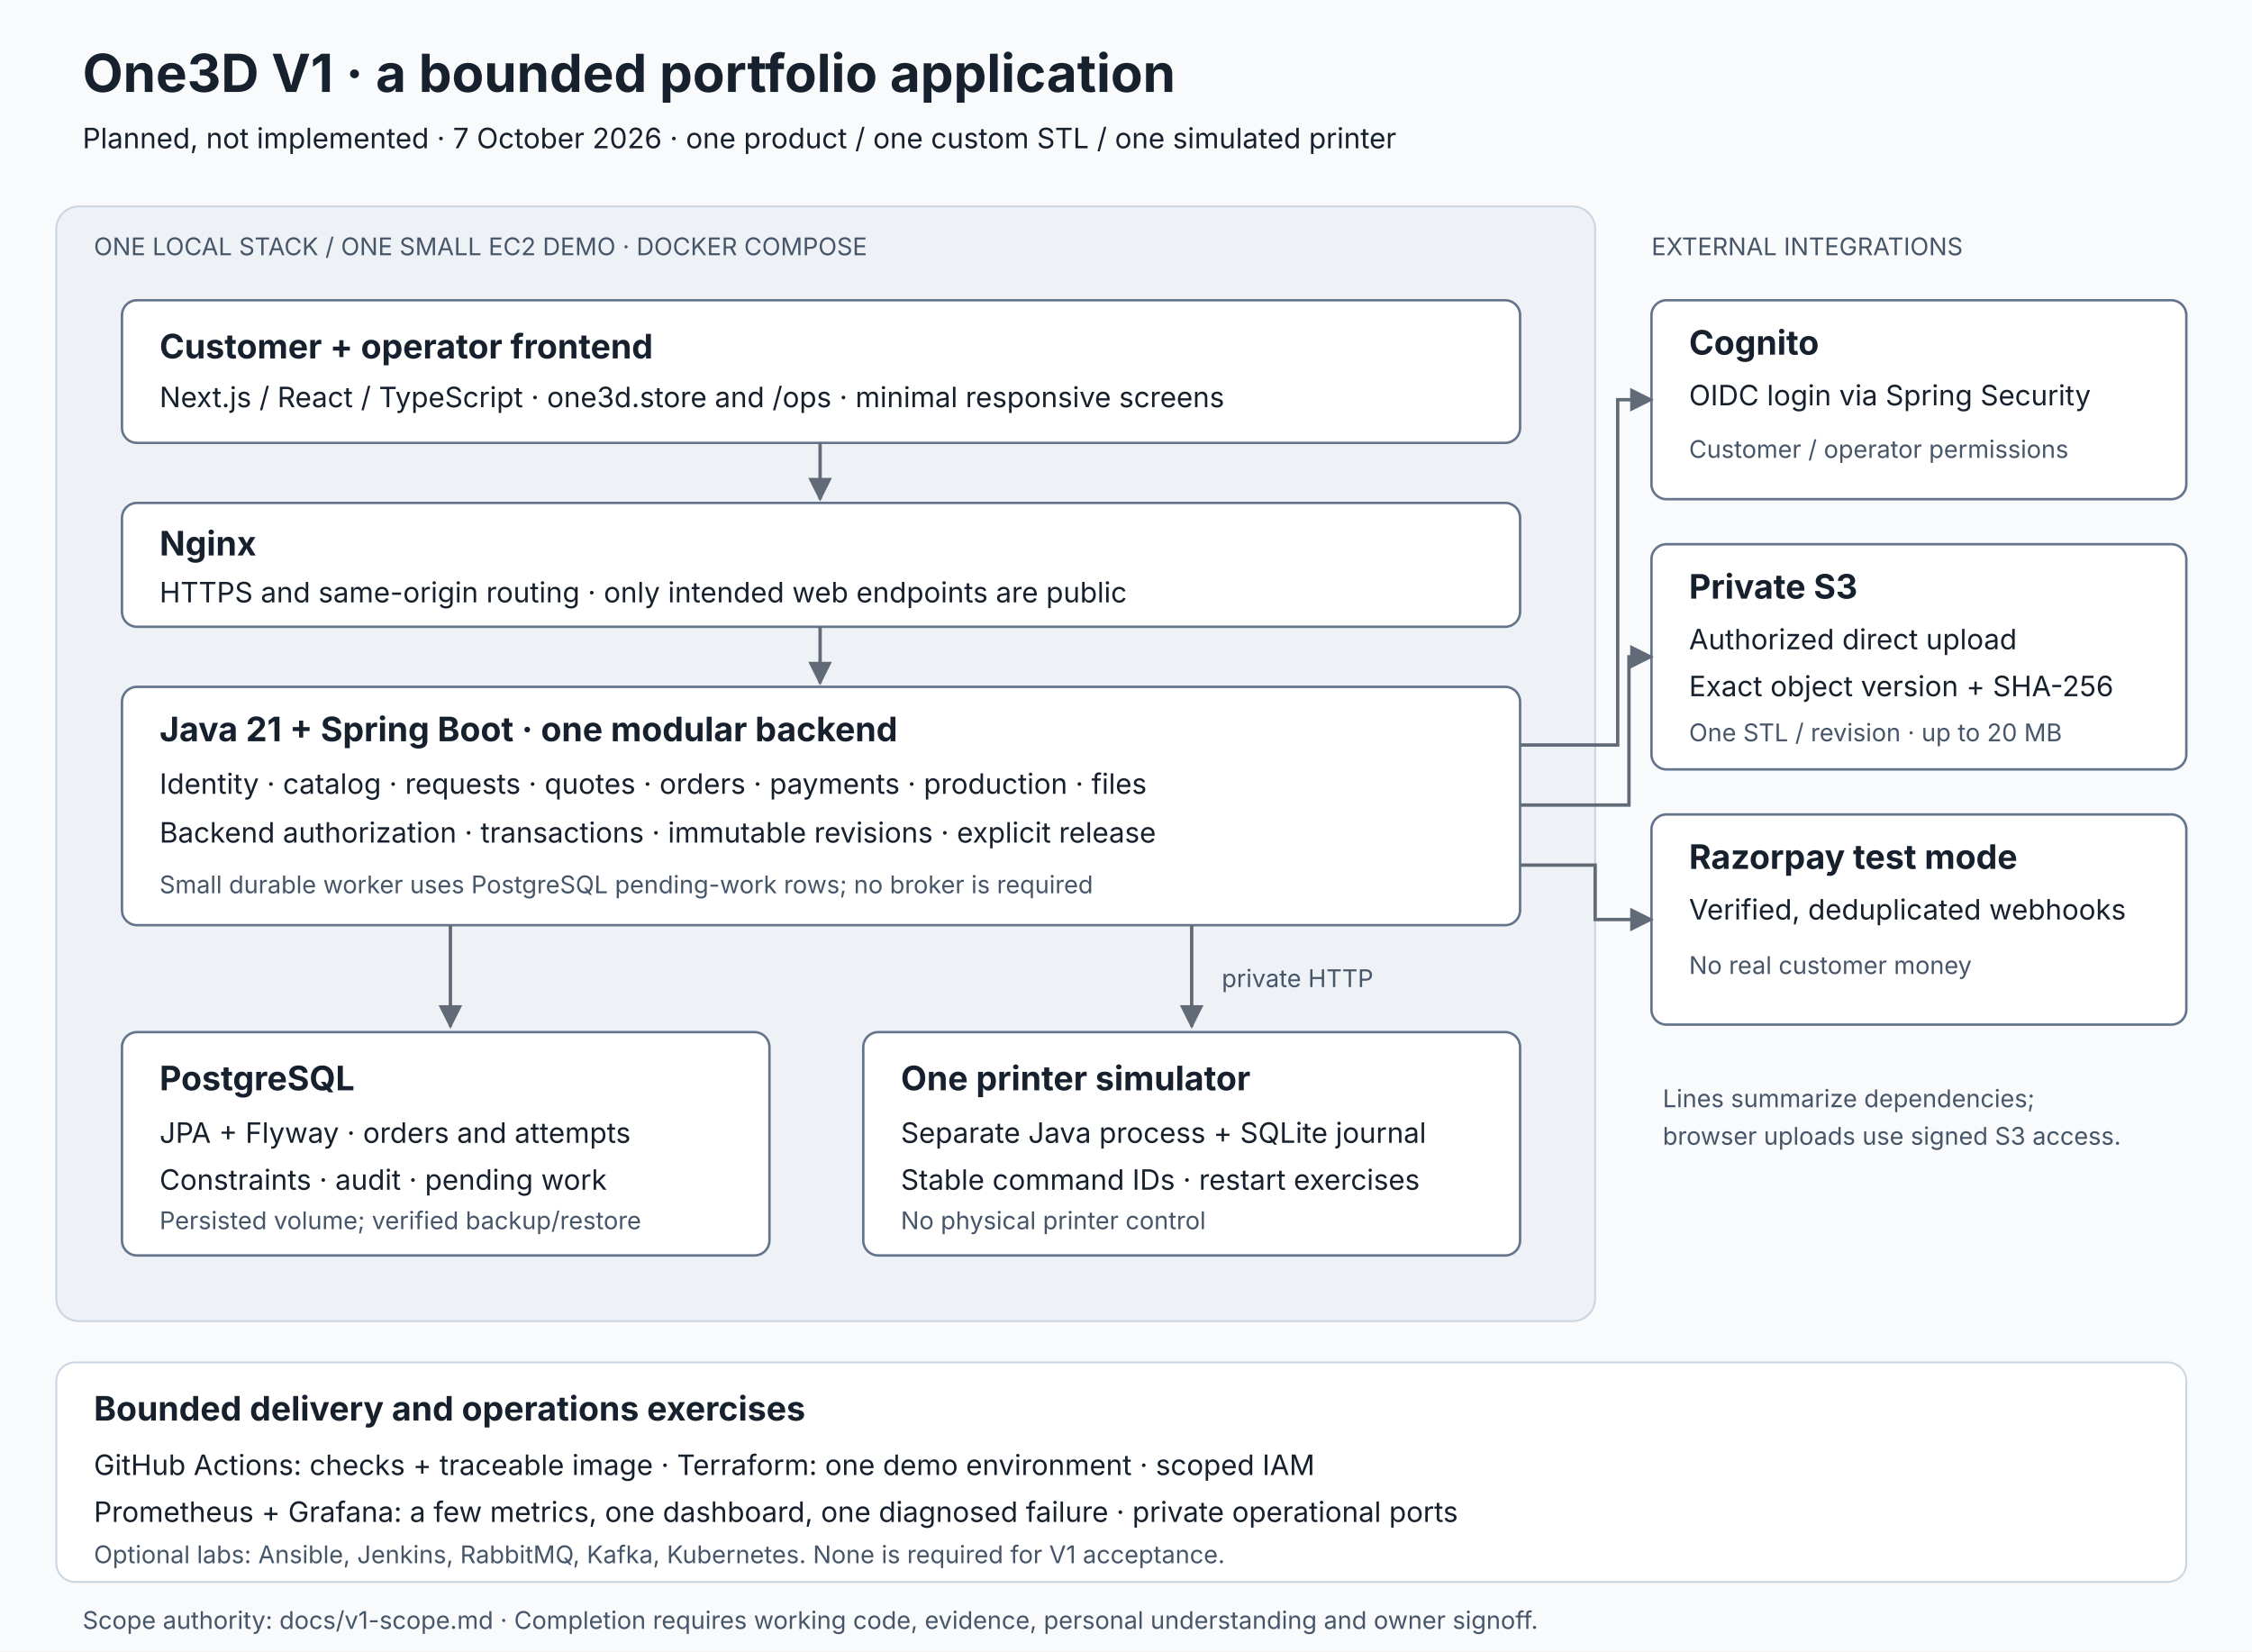
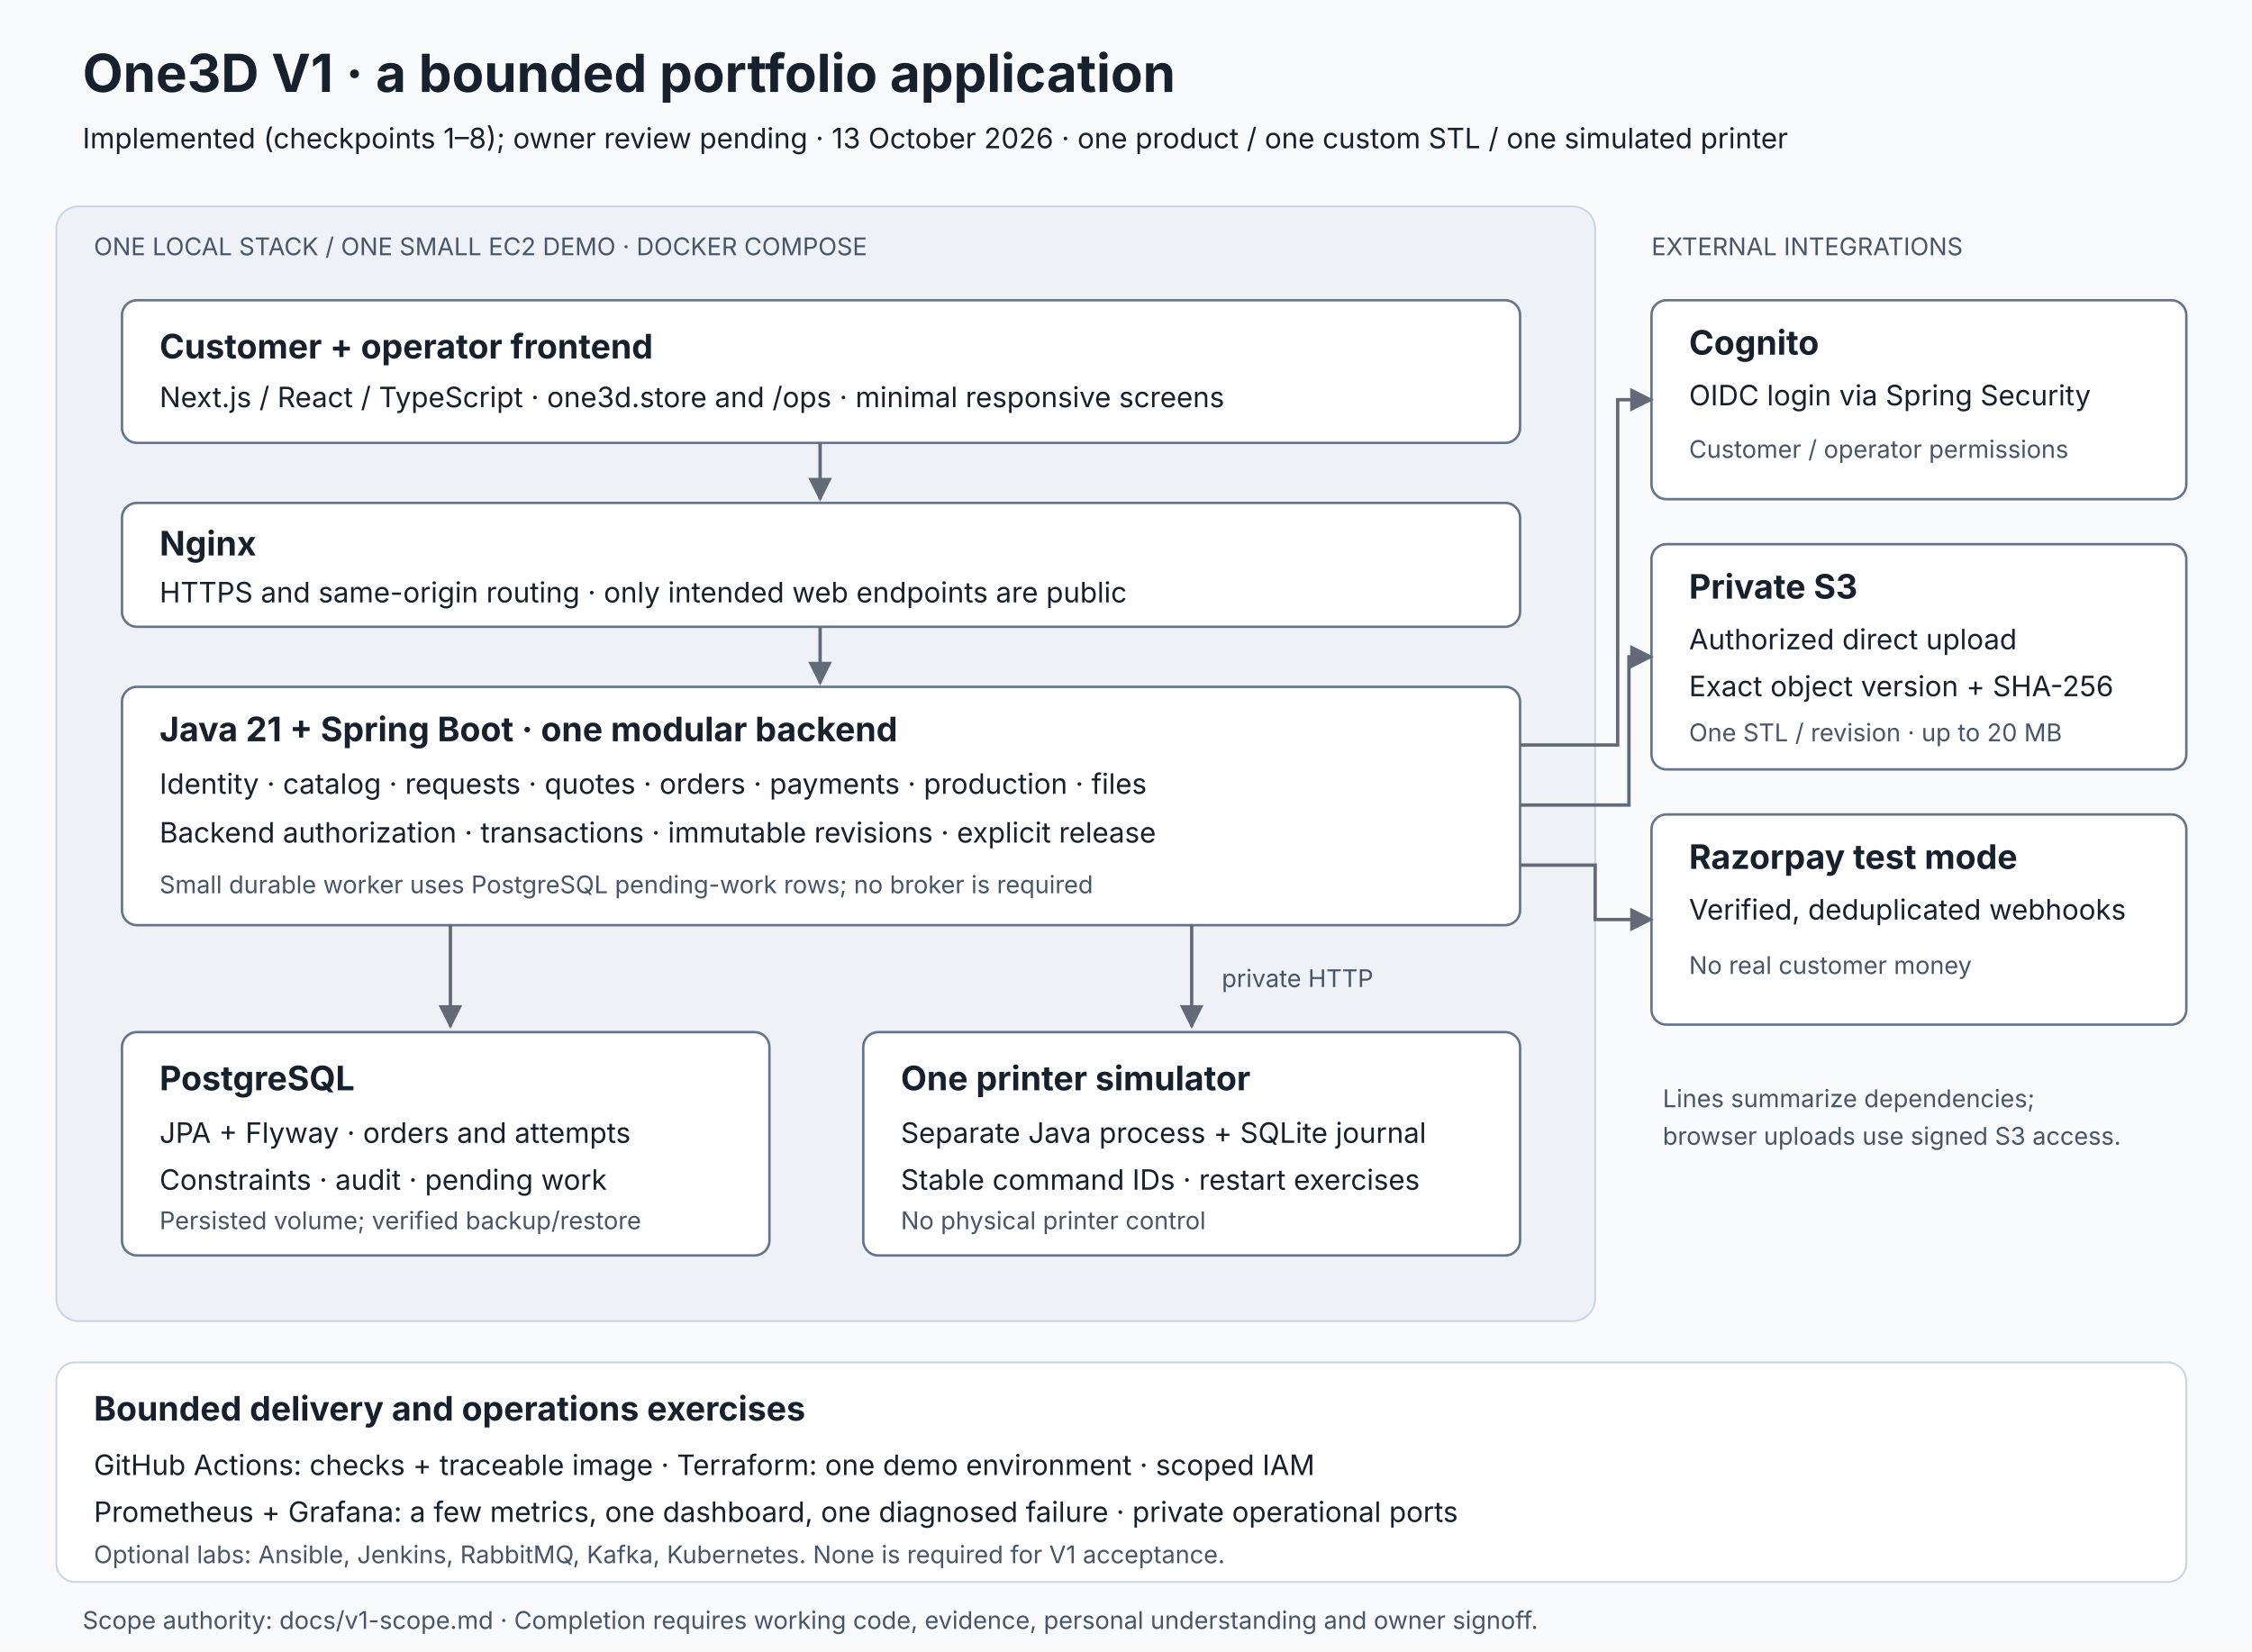
<svg xmlns="http://www.w3.org/2000/svg" width="1200" height="880" viewBox="0 0 1200 880" role="img" aria-labelledby="title desc">
  <defs>
    <marker id="arrow" viewBox="0 0 10 10" refX="9" refY="5" markerWidth="7" markerHeight="7" orient="auto-start-reverse">
      <path d="M0 0 L10 5 L0 10 Z" fill="#626a78" />
    </marker>
    <style>
      text { font-family: -apple-system, BlinkMacSystemFont, 'Segoe UI', sans-serif; fill: #17212e; }
      .heading { font-size: 28px; font-weight: 700; }
      .title { font-size: 18px; font-weight: 650; }
      .body { font-size: 15px; }
      .small { font-size: 13px; fill: #475569; }
      .box { fill: #fff; stroke: #64748b; stroke-width: 1.3; rx: 8; }
      .line { fill: none; stroke: #626a78; stroke-width: 1.8; marker-end: url(#arrow); }
    </style>
  </defs>
  <rect width="1200" height="880" fill="#f8fafc" />
  <text class="heading" x="44" y="49">One3D V1 · a bounded portfolio application</text>
-   <text class="body" x="44" y="79">Planned, not implemented · 7 October 2026 · one product / one custom STL / one simulated printer</text>
+   <text class="body" x="44" y="79">Implemented (checkpoints 1–8); owner review pending · 13 October 2026 · one product / one custom STL / one simulated printer</text>
  <rect x="30" y="110" width="820" height="594" rx="12" fill="#eef2f6" stroke="#cbd5e1" />
  <text class="small" x="50" y="136">ONE LOCAL STACK / ONE SMALL EC2 DEMO · DOCKER COMPOSE</text>
  <rect class="box" x="65" y="160" width="745" height="76" />
  <text class="title" x="85" y="191">Customer + operator frontend</text>
  <text class="body" x="85" y="217">Next.js / React / TypeScript · one3d.store and /ops · minimal responsive screens</text>
  <path class="line" d="M437 236 V266" />
  <rect class="box" x="65" y="268" width="745" height="66" />
  <text class="title" x="85" y="296">Nginx</text>
  <text class="body" x="85" y="321">HTTPS and same-origin routing · only intended web endpoints are public</text>
  <path class="line" d="M437 334 V364" />
  <rect class="box" x="65" y="366" width="745" height="127" />
  <text class="title" x="85" y="395">Java 21 + Spring Boot · one modular backend</text>
  <text class="body" x="85" y="423">Identity · catalog · requests · quotes · orders · payments · production · files</text>
  <text class="body" x="85" y="449">Backend authorization · transactions · immutable revisions · explicit release</text>
  <text class="small" x="85" y="476">Small durable worker uses PostgreSQL pending-work rows; no broker is required</text>
  <path class="line" d="M240 493 V547" />
  <path class="line" d="M635 493 V547" />
  <text class="small" x="651" y="526">private HTTP</text>
  <rect class="box" x="65" y="550" width="345" height="119" />
  <text class="title" x="85" y="581">PostgreSQL</text>
  <text class="body" x="85" y="609">JPA + Flyway · orders and attempts</text>
  <text class="body" x="85" y="634">Constraints · audit · pending work</text>
  <text class="small" x="85" y="655">Persisted volume; verified backup/restore</text>
  <rect class="box" x="460" y="550" width="350" height="119" />
  <text class="title" x="480" y="581">One printer simulator</text>
  <text class="body" x="480" y="609">Separate Java process + SQLite journal</text>
  <text class="body" x="480" y="634">Stable command IDs · restart exercises</text>
  <text class="small" x="480" y="655">No physical printer control</text>
  <text class="small" x="880" y="136">EXTERNAL INTEGRATIONS</text>
  <rect class="box" x="880" y="160" width="285" height="106" />
  <text class="title" x="900" y="189">Cognito</text>
  <text class="body" x="900" y="216">OIDC login via Spring Security</text>
  <text class="small" x="900" y="244">Customer / operator permissions</text>
  <rect class="box" x="880" y="290" width="285" height="120" />
  <text class="title" x="900" y="319">Private S3</text>
  <text class="body" x="900" y="346">Authorized direct upload</text>
  <text class="body" x="900" y="371">Exact object version + SHA-256</text>
  <text class="small" x="900" y="395">One STL / revision · up to 20 MB</text>
  <rect class="box" x="880" y="434" width="285" height="112" />
  <text class="title" x="900" y="463">Razorpay test mode</text>
  <text class="body" x="900" y="490">Verified, deduplicated webhooks</text>
  <text class="small" x="900" y="519">No real customer money</text>
  <path class="line" d="M810 397 H862 V213 H880" />
  <path class="line" d="M810 429 H868 V350 H880" />
  <path class="line" d="M810 461 H850 V490 H880" />
  <text class="small" x="886" y="590">Lines summarize dependencies;</text>
  <text class="small" x="886" y="610">browser uploads use signed S3 access.</text>
  <rect x="30" y="726" width="1135" height="117" rx="10" fill="#fff" stroke="#cbd5e1" />
  <text class="title" x="50" y="757">Bounded delivery and operations exercises</text>
  <text class="body" x="50" y="786">GitHub Actions: checks + traceable image · Terraform: one demo environment · scoped IAM</text>
  <text class="body" x="50" y="811">Prometheus + Grafana: a few metrics, one dashboard, one diagnosed failure · private operational ports</text>
  <text class="small" x="50" y="833">Optional labs: Ansible, Jenkins, RabbitMQ, Kafka, Kubernetes. None is required for V1 acceptance.</text>
  <text class="small" x="44" y="868">Scope authority: docs/v1-scope.md · Completion requires working code, evidence, personal understanding and owner signoff.</text>
</svg>
